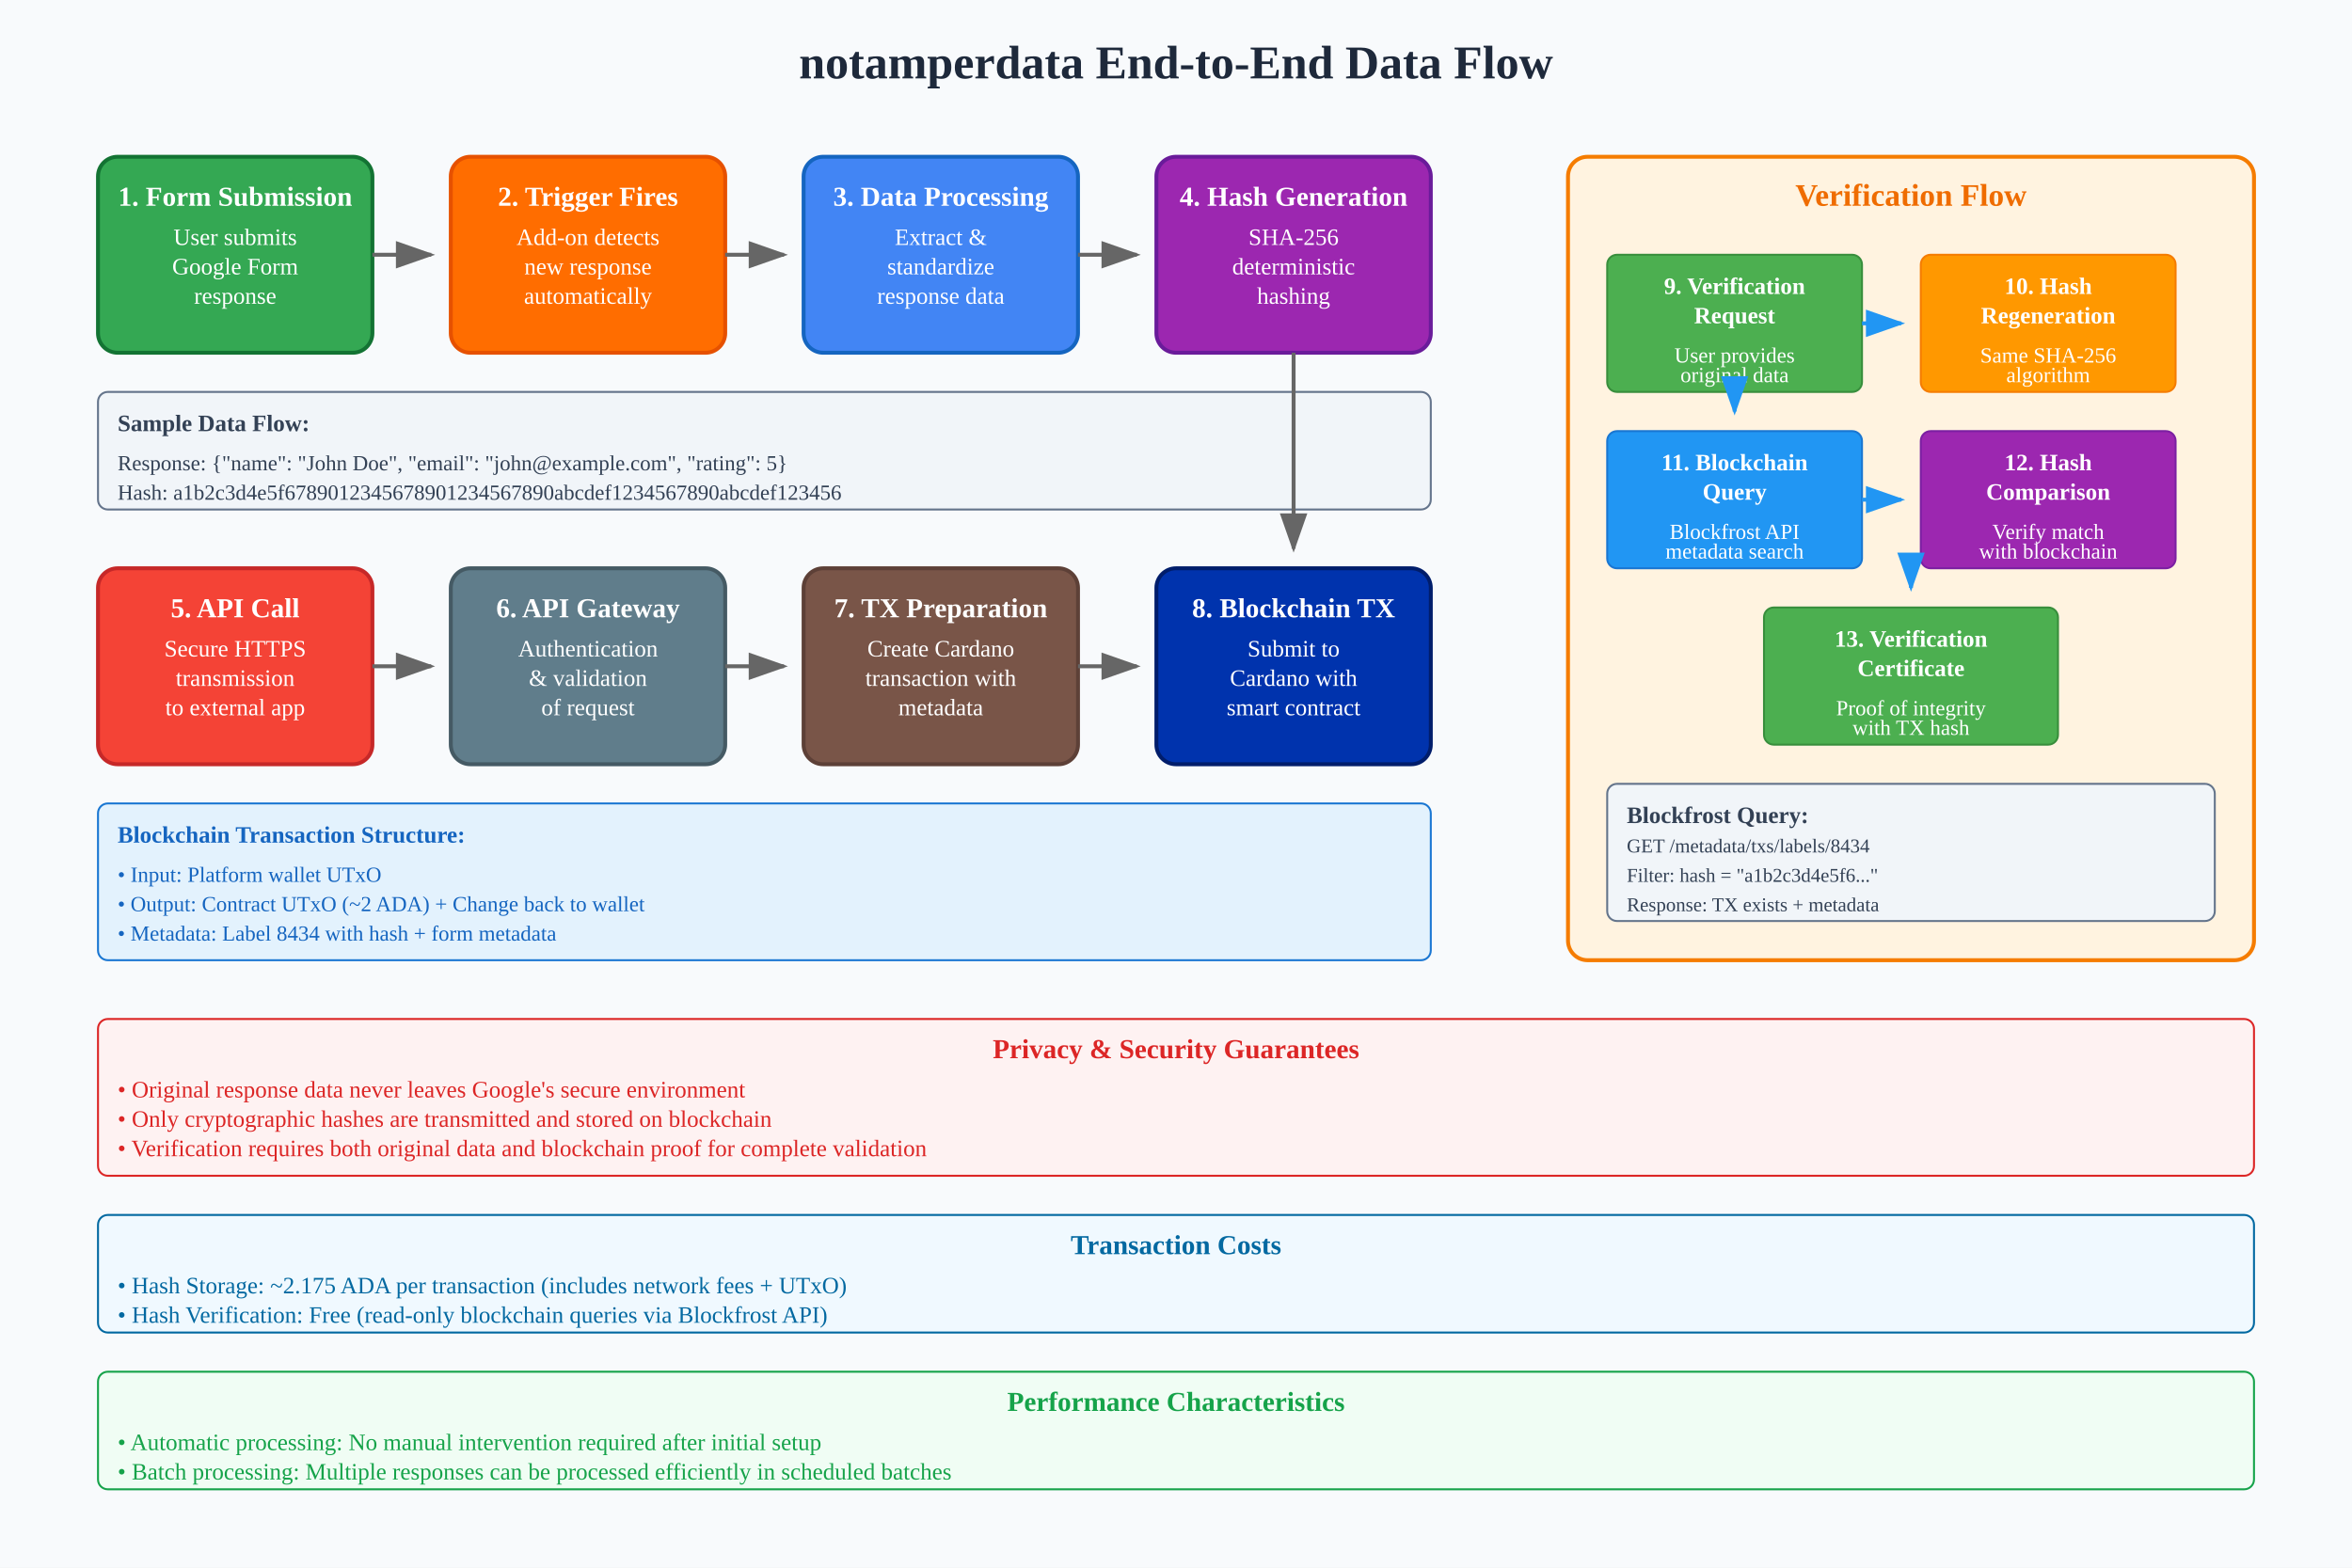
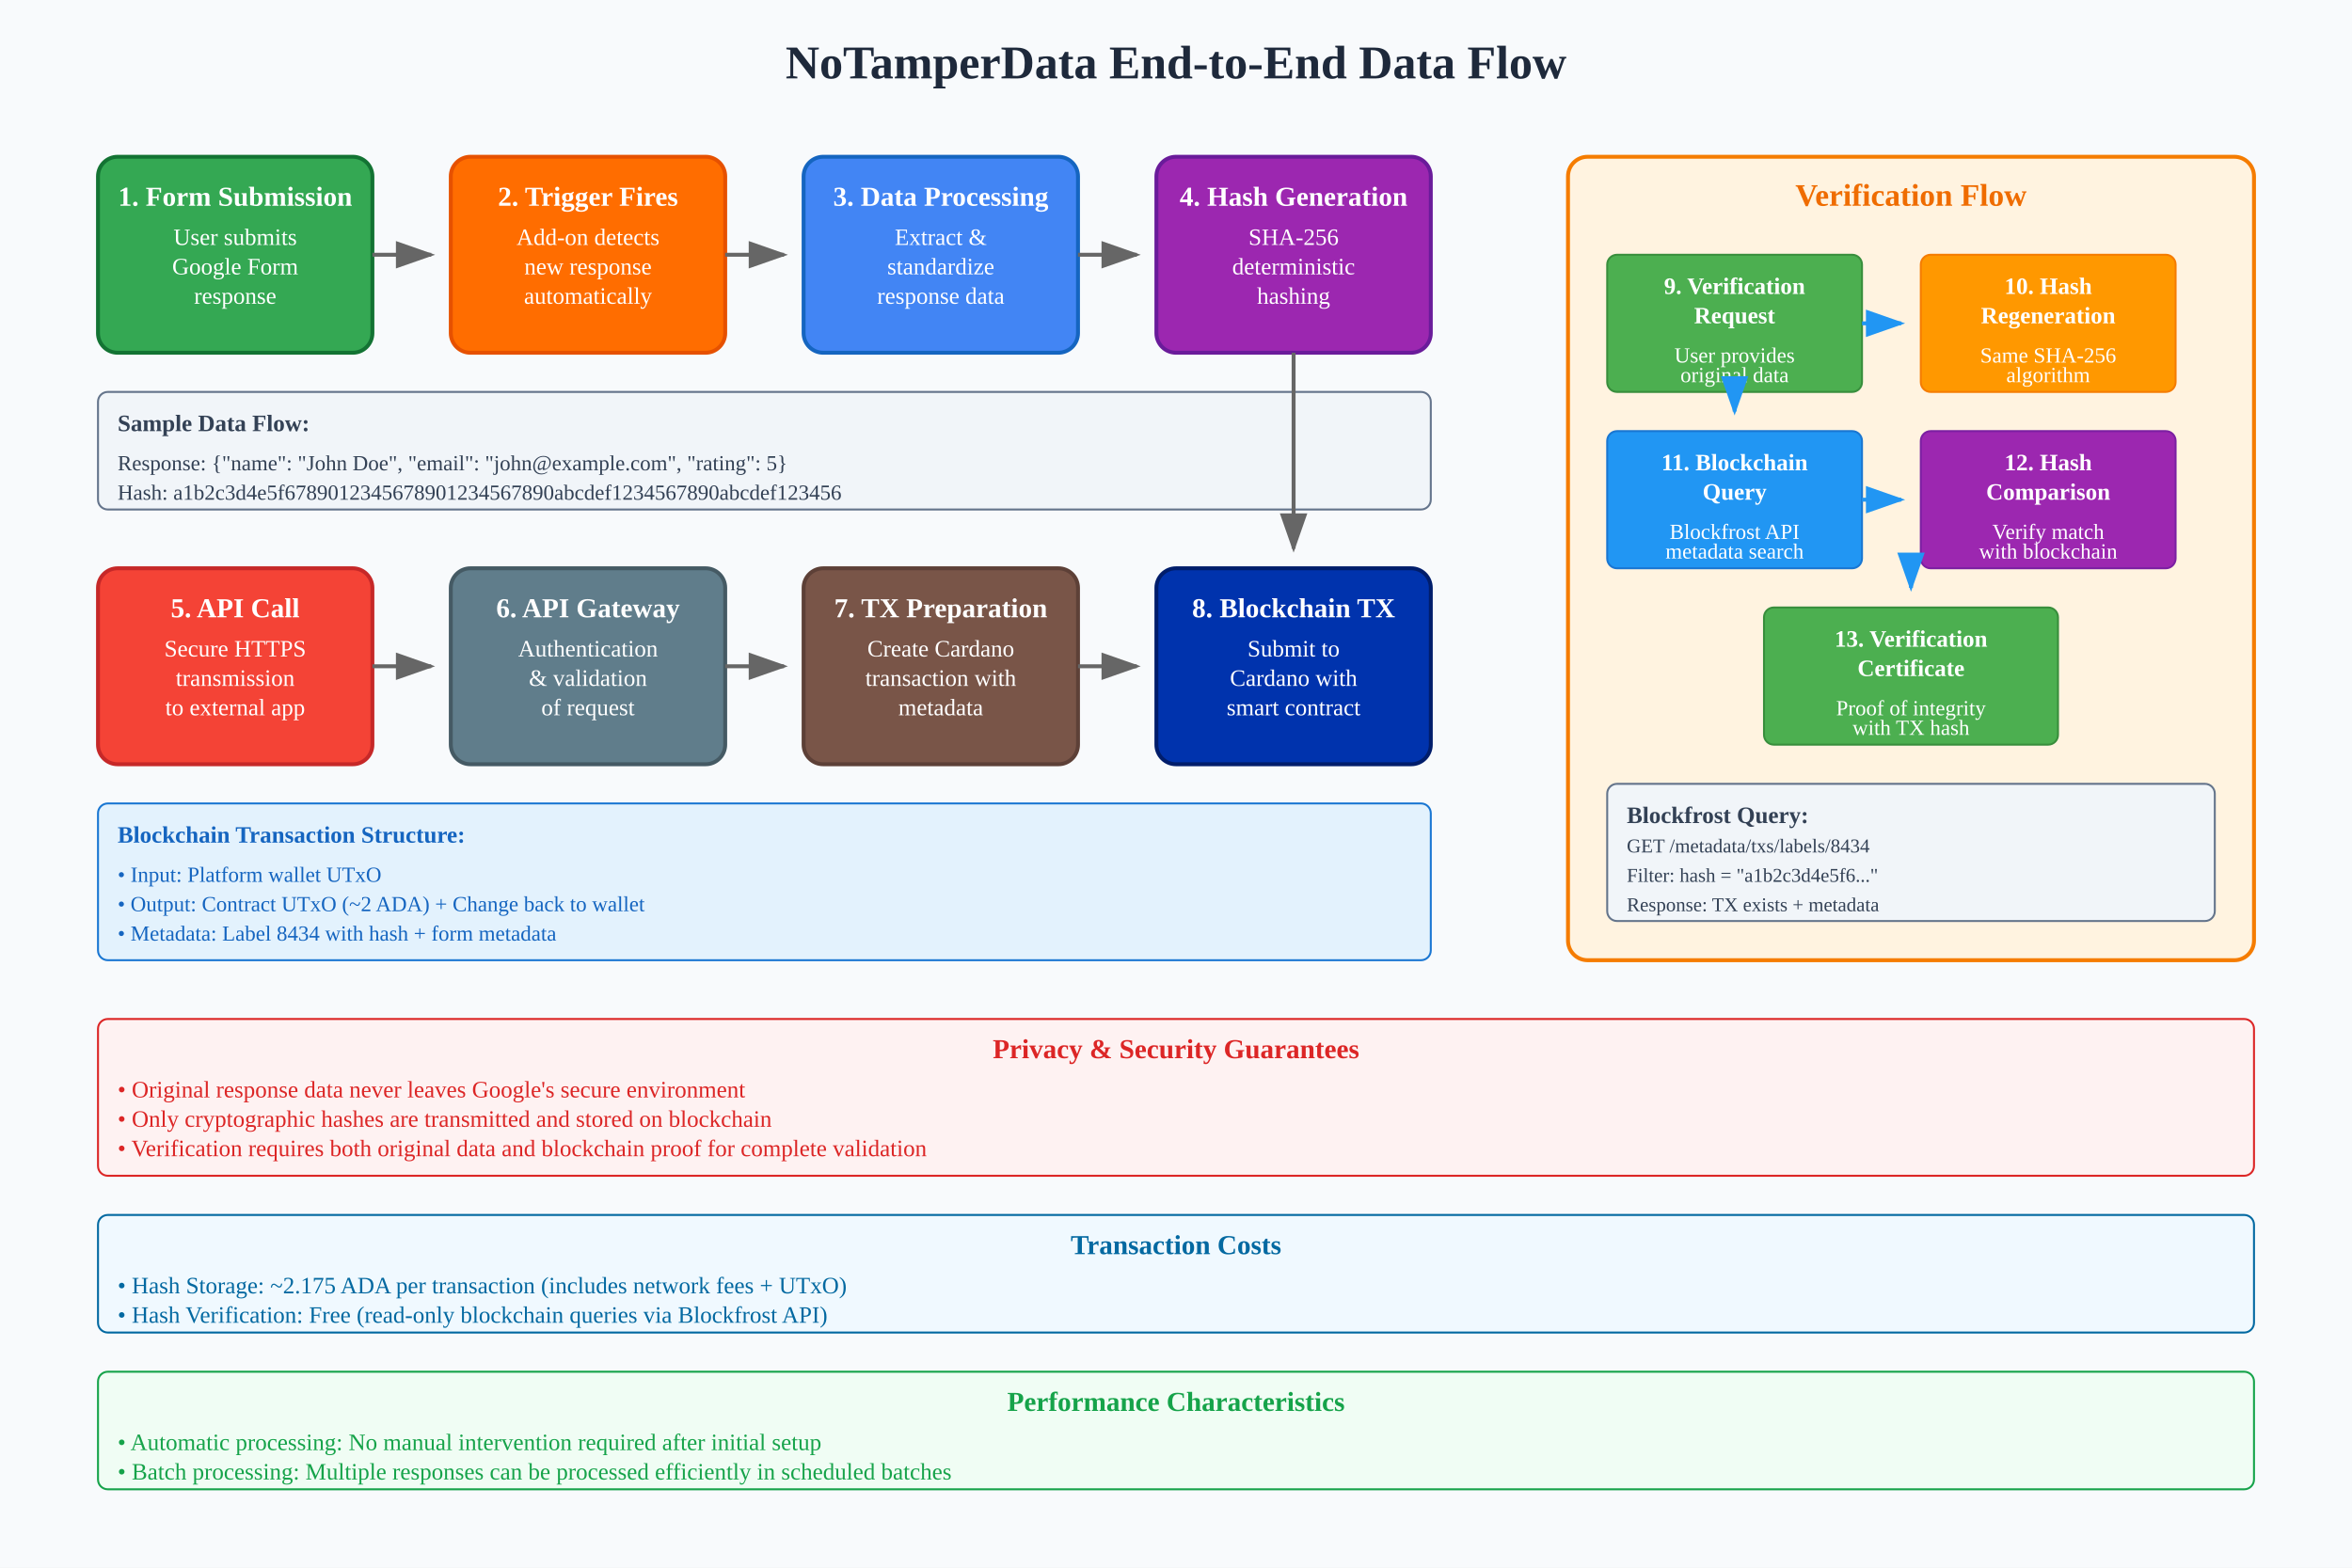
<svg xmlns="http://www.w3.org/2000/svg" viewBox="0 0 1200 800">
  <rect width="1200" height="800" fill="#f8fafc" />
-   <text x="600" y="40" text-anchor="middle" fill="#1e293b" font-size="24" font-weight="bold">notamperdata End-to-End Data Flow</text>
+   <text x="600" y="40" text-anchor="middle" fill="#1e293b" font-size="24" font-weight="bold">NoTamperData End-to-End Data Flow</text>
  <rect x="50" y="80" width="140" height="100" rx="10" fill="#34a853" stroke="#137333" stroke-width="2" />
  <text x="120" y="105" text-anchor="middle" fill="white" font-size="14" font-weight="bold">1. Form Submission</text>
  <text x="120" y="125" text-anchor="middle" fill="white" font-size="12">User submits</text>
  <text x="120" y="140" text-anchor="middle" fill="white" font-size="12">Google Form</text>
  <text x="120" y="155" text-anchor="middle" fill="white" font-size="12">response</text>
  <rect x="230" y="80" width="140" height="100" rx="10" fill="#ff6d00" stroke="#e65100" stroke-width="2" />
  <text x="300" y="105" text-anchor="middle" fill="white" font-size="14" font-weight="bold">2. Trigger Fires</text>
  <text x="300" y="125" text-anchor="middle" fill="white" font-size="12">Add-on detects</text>
  <text x="300" y="140" text-anchor="middle" fill="white" font-size="12">new response</text>
  <text x="300" y="155" text-anchor="middle" fill="white" font-size="12">automatically</text>
  <rect x="410" y="80" width="140" height="100" rx="10" fill="#4285f4" stroke="#1565c0" stroke-width="2" />
  <text x="480" y="105" text-anchor="middle" fill="white" font-size="14" font-weight="bold">3. Data Processing</text>
  <text x="480" y="125" text-anchor="middle" fill="white" font-size="12">Extract &amp;</text>
  <text x="480" y="140" text-anchor="middle" fill="white" font-size="12">standardize</text>
  <text x="480" y="155" text-anchor="middle" fill="white" font-size="12">response data</text>
  <rect x="590" y="80" width="140" height="100" rx="10" fill="#9c27b0" stroke="#6a1b9a" stroke-width="2" />
  <text x="660" y="105" text-anchor="middle" fill="white" font-size="14" font-weight="bold">4. Hash Generation</text>
  <text x="660" y="125" text-anchor="middle" fill="white" font-size="12">SHA-256</text>
  <text x="660" y="140" text-anchor="middle" fill="white" font-size="12">deterministic</text>
  <text x="660" y="155" text-anchor="middle" fill="white" font-size="12">hashing</text>
  <rect x="50" y="200" width="680" height="60" rx="5" fill="#f1f5f9" stroke="#64748b" stroke-width="1" />
  <text x="60" y="220" fill="#334155" font-size="12" font-weight="bold">Sample Data Flow:</text>
  <text x="60" y="240" fill="#334155" font-size="11">Response: {"name": "John Doe", "email": "john@example.com", "rating": 5}</text>
  <text x="60" y="255" fill="#334155" font-size="11">Hash: a1b2c3d4e5f6789012345678901234567890abcdef1234567890abcdef123456</text>
  <rect x="50" y="290" width="140" height="100" rx="10" fill="#f44336" stroke="#c62828" stroke-width="2" />
  <text x="120" y="315" text-anchor="middle" fill="white" font-size="14" font-weight="bold">5. API Call</text>
  <text x="120" y="335" text-anchor="middle" fill="white" font-size="12">Secure HTTPS</text>
  <text x="120" y="350" text-anchor="middle" fill="white" font-size="12">transmission</text>
  <text x="120" y="365" text-anchor="middle" fill="white" font-size="12">to external app</text>
  <rect x="230" y="290" width="140" height="100" rx="10" fill="#607d8b" stroke="#455a64" stroke-width="2" />
  <text x="300" y="315" text-anchor="middle" fill="white" font-size="14" font-weight="bold">6. API Gateway</text>
  <text x="300" y="335" text-anchor="middle" fill="white" font-size="12">Authentication</text>
  <text x="300" y="350" text-anchor="middle" fill="white" font-size="12">&amp; validation</text>
  <text x="300" y="365" text-anchor="middle" fill="white" font-size="12">of request</text>
  <rect x="410" y="290" width="140" height="100" rx="10" fill="#795548" stroke="#5d4037" stroke-width="2" />
  <text x="480" y="315" text-anchor="middle" fill="white" font-size="14" font-weight="bold">7. TX Preparation</text>
  <text x="480" y="335" text-anchor="middle" fill="white" font-size="12">Create Cardano</text>
  <text x="480" y="350" text-anchor="middle" fill="white" font-size="12">transaction with</text>
  <text x="480" y="365" text-anchor="middle" fill="white" font-size="12">metadata</text>
  <rect x="590" y="290" width="140" height="100" rx="10" fill="#0033ad" stroke="#001d6b" stroke-width="2" />
  <text x="660" y="315" text-anchor="middle" fill="white" font-size="14" font-weight="bold">8. Blockchain TX</text>
  <text x="660" y="335" text-anchor="middle" fill="white" font-size="12">Submit to</text>
  <text x="660" y="350" text-anchor="middle" fill="white" font-size="12">Cardano with</text>
  <text x="660" y="365" text-anchor="middle" fill="white" font-size="12">smart contract</text>
  <rect x="50" y="410" width="680" height="80" rx="5" fill="#e3f2fd" stroke="#1976d2" stroke-width="1" />
  <text x="60" y="430" fill="#1565c0" font-size="12" font-weight="bold">Blockchain Transaction Structure:</text>
  <text x="60" y="450" fill="#1565c0" font-size="11">• Input: Platform wallet UTxO</text>
  <text x="60" y="465" fill="#1565c0" font-size="11">• Output: Contract UTxO (~2 ADA) + Change back to wallet</text>
  <text x="60" y="480" fill="#1565c0" font-size="11">• Metadata: Label 8434 with hash + form metadata</text>
  <rect x="800" y="80" width="350" height="410" rx="10" fill="#fff3e0" stroke="#f57c00" stroke-width="2" />
  <text x="975" y="105" text-anchor="middle" fill="#ef6c00" font-size="16" font-weight="bold">Verification Flow</text>
  <rect x="820" y="130" width="130" height="70" rx="5" fill="#4caf50" stroke="#388e3c" stroke-width="1" />
  <text x="885" y="150" text-anchor="middle" fill="white" font-size="12" font-weight="bold">9. Verification</text>
  <text x="885" y="165" text-anchor="middle" fill="white" font-size="12" font-weight="bold">Request</text>
  <text x="885" y="185" text-anchor="middle" fill="white" font-size="11">User provides</text>
  <text x="885" y="195" text-anchor="middle" fill="white" font-size="11">original data</text>
  <rect x="980" y="130" width="130" height="70" rx="5" fill="#ff9800" stroke="#f57c00" stroke-width="1" />
  <text x="1045" y="150" text-anchor="middle" fill="white" font-size="12" font-weight="bold">10. Hash</text>
  <text x="1045" y="165" text-anchor="middle" fill="white" font-size="12" font-weight="bold">Regeneration</text>
  <text x="1045" y="185" text-anchor="middle" fill="white" font-size="11">Same SHA-256</text>
  <text x="1045" y="195" text-anchor="middle" fill="white" font-size="11">algorithm</text>
  <rect x="820" y="220" width="130" height="70" rx="5" fill="#2196f3" stroke="#1976d2" stroke-width="1" />
  <text x="885" y="240" text-anchor="middle" fill="white" font-size="12" font-weight="bold">11. Blockchain</text>
  <text x="885" y="255" text-anchor="middle" fill="white" font-size="12" font-weight="bold">Query</text>
  <text x="885" y="275" text-anchor="middle" fill="white" font-size="11">Blockfrost API</text>
  <text x="885" y="285" text-anchor="middle" fill="white" font-size="11">metadata search</text>
  <rect x="980" y="220" width="130" height="70" rx="5" fill="#9c27b0" stroke="#7b1fa2" stroke-width="1" />
  <text x="1045" y="240" text-anchor="middle" fill="white" font-size="12" font-weight="bold">12. Hash</text>
  <text x="1045" y="255" text-anchor="middle" fill="white" font-size="12" font-weight="bold">Comparison</text>
  <text x="1045" y="275" text-anchor="middle" fill="white" font-size="11">Verify match</text>
  <text x="1045" y="285" text-anchor="middle" fill="white" font-size="11">with blockchain</text>
  <rect x="900" y="310" width="150" height="70" rx="5" fill="#4caf50" stroke="#388e3c" stroke-width="1" />
  <text x="975" y="330" text-anchor="middle" fill="white" font-size="12" font-weight="bold">13. Verification</text>
  <text x="975" y="345" text-anchor="middle" fill="white" font-size="12" font-weight="bold">Certificate</text>
  <text x="975" y="365" text-anchor="middle" fill="white" font-size="11">Proof of integrity</text>
  <text x="975" y="375" text-anchor="middle" fill="white" font-size="11">with TX hash</text>
  <rect x="820" y="400" width="310" height="70" rx="5" fill="#f1f5f9" stroke="#64748b" stroke-width="1" />
  <text x="830" y="420" fill="#334155" font-size="12" font-weight="bold">Blockfrost Query:</text>
  <text x="830" y="435" fill="#334155" font-size="10">GET /metadata/txs/labels/8434</text>
  <text x="830" y="450" fill="#334155" font-size="10">Filter: hash = "a1b2c3d4e5f6..."</text>
  <text x="830" y="465" fill="#334155" font-size="10">Response: TX exists + metadata</text>
  <defs>
    <marker id="arrow" markerWidth="10" markerHeight="7" refX="9" refY="3.5" orient="auto">
      <polygon points="0 0, 10 3.5, 0 7" fill="#666" />
    </marker>
    <marker id="arrow-blue" markerWidth="10" markerHeight="7" refX="9" refY="3.5" orient="auto">
      <polygon points="0 0, 10 3.5, 0 7" fill="#2196f3" />
    </marker>
  </defs>
  <line x1="190" y1="130" x2="220" y2="130" stroke="#666" stroke-width="2" marker-end="url(#arrow)" />
  <line x1="370" y1="130" x2="400" y2="130" stroke="#666" stroke-width="2" marker-end="url(#arrow)" />
  <line x1="550" y1="130" x2="580" y2="130" stroke="#666" stroke-width="2" marker-end="url(#arrow)" />
  <line x1="660" y1="180" x2="660" y2="280" stroke="#666" stroke-width="2" marker-end="url(#arrow)" />
  <line x1="190" y1="340" x2="220" y2="340" stroke="#666" stroke-width="2" marker-end="url(#arrow)" />
  <line x1="370" y1="340" x2="400" y2="340" stroke="#666" stroke-width="2" marker-end="url(#arrow)" />
  <line x1="550" y1="340" x2="580" y2="340" stroke="#666" stroke-width="2" marker-end="url(#arrow)" />
  <line x1="950" y1="165" x2="970" y2="165" stroke="#2196f3" stroke-width="2" marker-end="url(#arrow-blue)" />
  <line x1="885" y1="200" x2="885" y2="210" stroke="#2196f3" stroke-width="2" marker-end="url(#arrow-blue)" />
  <line x1="950" y1="255" x2="970" y2="255" stroke="#2196f3" stroke-width="2" marker-end="url(#arrow-blue)" />
  <line x1="975" y1="290" x2="975" y2="300" stroke="#2196f3" stroke-width="2" marker-end="url(#arrow-blue)" />
  <rect x="50" y="520" width="1100" height="80" rx="5" fill="#fef2f2" stroke="#dc2626" stroke-width="1" />
  <text x="600" y="540" text-anchor="middle" fill="#dc2626" font-size="14" font-weight="bold">Privacy &amp; Security Guarantees</text>
  <text x="60" y="560" fill="#dc2626" font-size="12">• Original response data never leaves Google's secure environment</text>
  <text x="60" y="575" fill="#dc2626" font-size="12">• Only cryptographic hashes are transmitted and stored on blockchain</text>
  <text x="60" y="590" fill="#dc2626" font-size="12">• Verification requires both original data and blockchain proof for complete validation</text>
  <rect x="50" y="620" width="1100" height="60" rx="5" fill="#f0f9ff" stroke="#0369a1" stroke-width="1" />
  <text x="600" y="640" text-anchor="middle" fill="#0369a1" font-size="14" font-weight="bold">Transaction Costs</text>
  <text x="60" y="660" fill="#0369a1" font-size="12">• Hash Storage: ~2.175 ADA per transaction (includes network fees + UTxO)</text>
  <text x="60" y="675" fill="#0369a1" font-size="12">• Hash Verification: Free (read-only blockchain queries via Blockfrost API)</text>
  <rect x="50" y="700" width="1100" height="60" rx="5" fill="#f0fdf4" stroke="#16a34a" stroke-width="1" />
  <text x="600" y="720" text-anchor="middle" fill="#16a34a" font-size="14" font-weight="bold">Performance Characteristics</text>
  <text x="60" y="740" fill="#16a34a" font-size="12">• Automatic processing: No manual intervention required after initial setup</text>
  <text x="60" y="755" fill="#16a34a" font-size="12">• Batch processing: Multiple responses can be processed efficiently in scheduled batches</text>
</svg>
